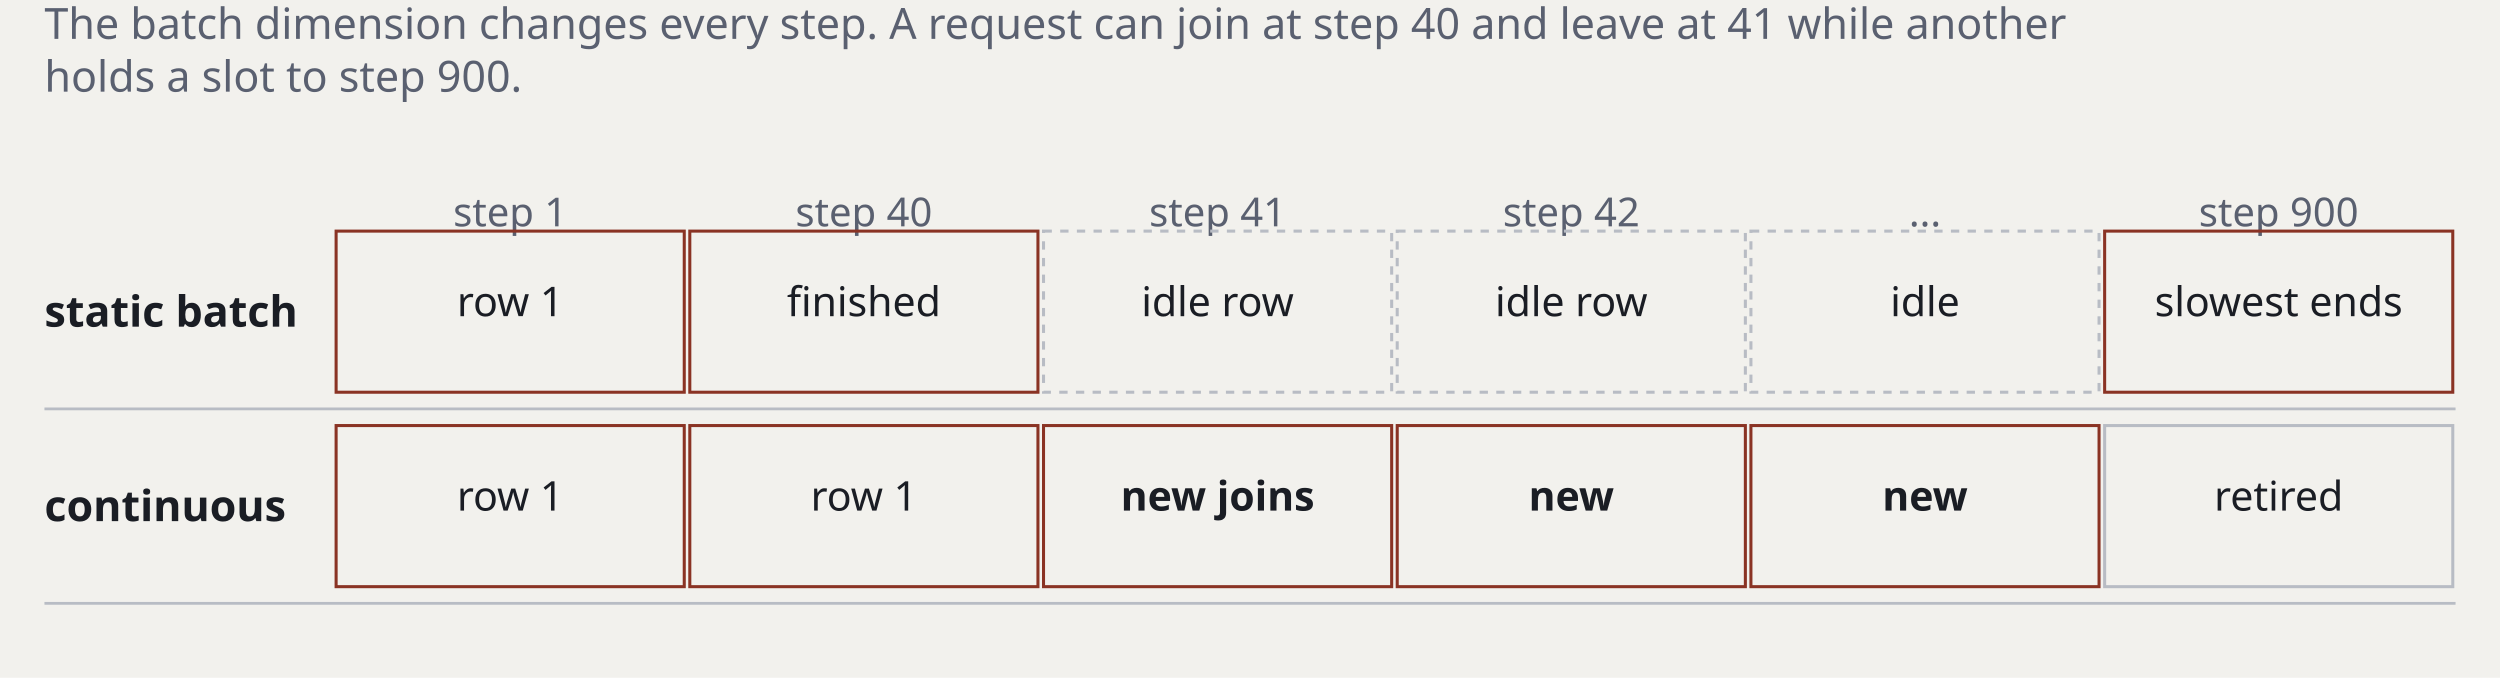
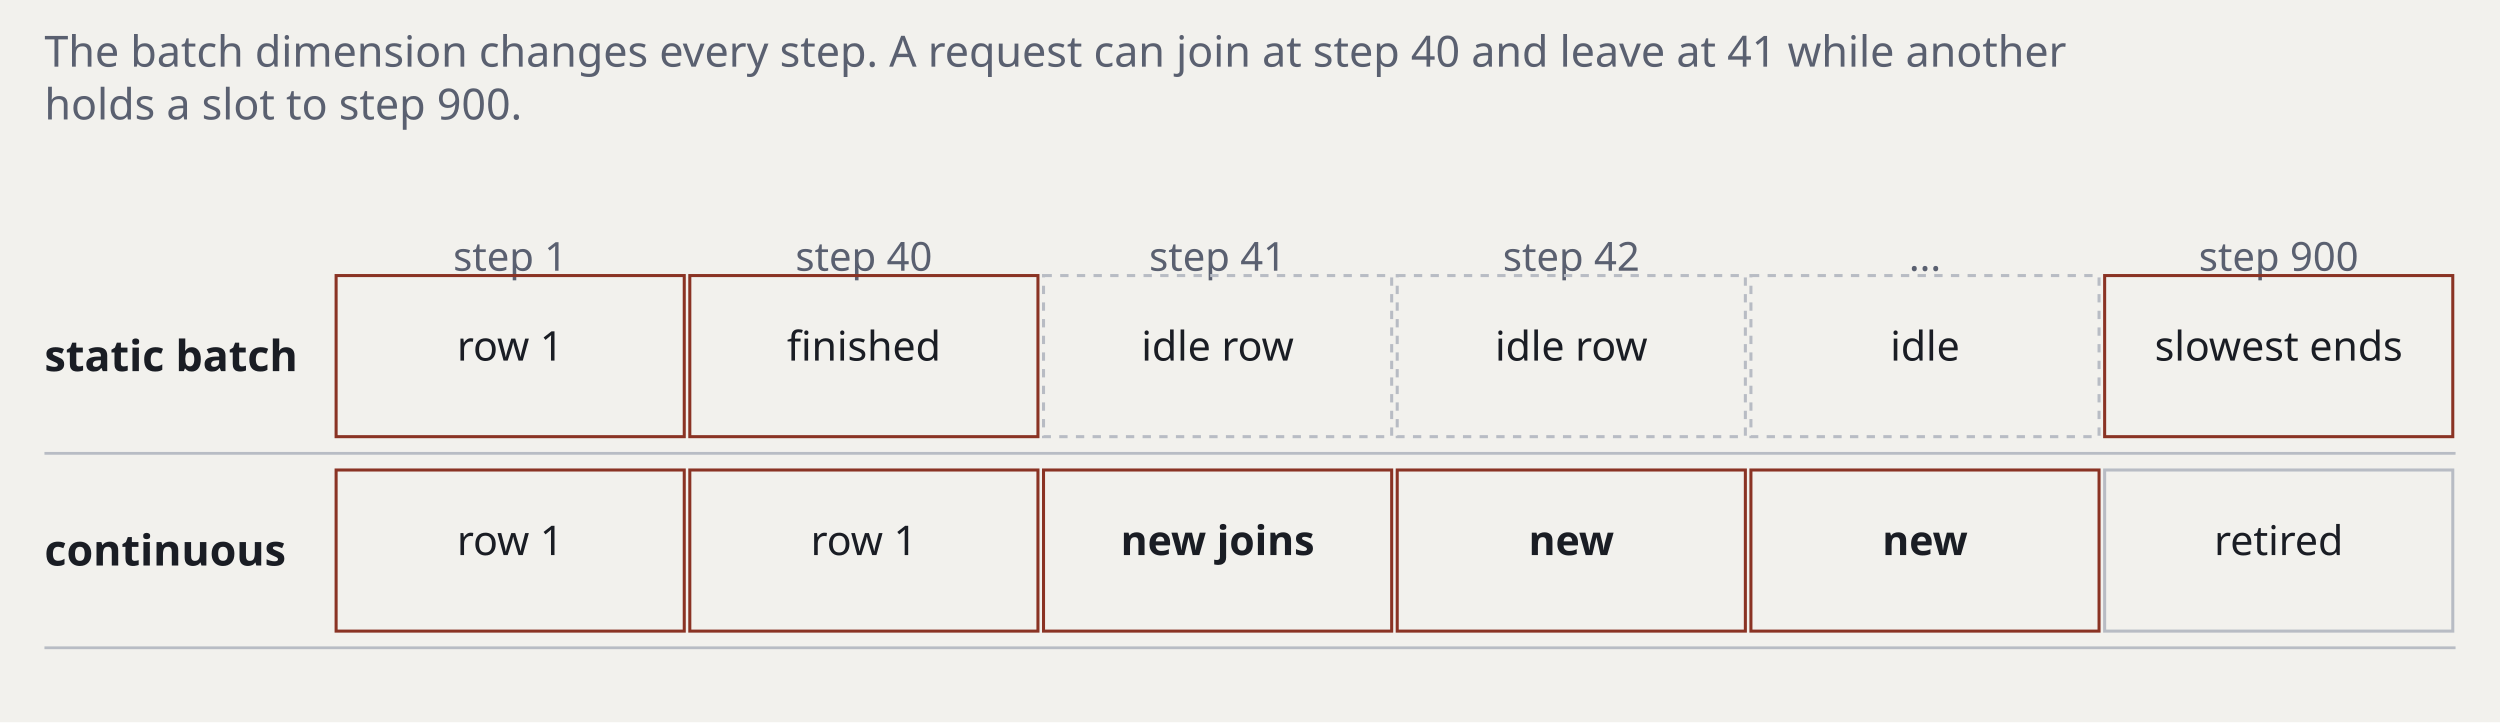
- <svg xmlns="http://www.w3.org/2000/svg" class="fig-svg" viewBox="0 0 900 244" width="100%" role="img" aria-labelledby="fig-title-4dd14d08" aria-describedby="fig-desc-4dd14d08">
+ <svg xmlns="http://www.w3.org/2000/svg" class="fig-svg" viewBox="0 0 900 260" width="100%" role="img" aria-labelledby="fig-title-4dd14d08" aria-describedby="fig-desc-4dd14d08">
  <defs>
    <marker id="arrow-4dd14d08" viewBox="0 0 8 8" refX="7" refY="4" markerWidth="7" markerHeight="7" orient="auto">
      <path d="M0,0 L8,4 L0,8 z" fill="var(--color-muted, #5a6070)" />
    </marker>
    <marker id="arrow-accent-4dd14d08" viewBox="0 0 8 8" refX="7" refY="4" markerWidth="7" markerHeight="7" orient="auto">
      <path d="M0,0 L8,4 L0,8 z" fill="var(--color-accent, #8a3324)" />
    </marker>
  </defs>
-   <rect x="0" y="0" width="900" height="244" fill="var(--color-sheet, #f2f1ed)" />
-   <text x="16.00" y="14.00" font-family="'Hanken Grotesk', ui-sans-serif, system-ui, sans-serif" font-size="15.48" font-weight="400" fill="var(--color-muted, #5a6070)" text-anchor="start">The batch dimension changes every step. A request can join at step 40 and leave at 41 while another</text>
-   <text x="16.00" y="33.00" font-family="'Hanken Grotesk', ui-sans-serif, system-ui, sans-serif" font-size="15.48" font-weight="400" fill="var(--color-muted, #5a6070)" text-anchor="start">holds a slot to step 900.</text>
-   <text x="183.67" y="81.47" font-family="'Hanken Grotesk', ui-sans-serif, system-ui, sans-serif" font-size="14.4" font-weight="400" fill="var(--color-muted, #5a6070)" text-anchor="middle">step 1</text>
-   <text x="311.00" y="81.47" font-family="'Hanken Grotesk', ui-sans-serif, system-ui, sans-serif" font-size="14.4" font-weight="400" fill="var(--color-muted, #5a6070)" text-anchor="middle">step 40</text>
-   <text x="438.33" y="81.47" font-family="'Hanken Grotesk', ui-sans-serif, system-ui, sans-serif" font-size="14.4" font-weight="400" fill="var(--color-muted, #5a6070)" text-anchor="middle">step 41</text>
-   <text x="565.67" y="81.47" font-family="'Hanken Grotesk', ui-sans-serif, system-ui, sans-serif" font-size="14.4" font-weight="400" fill="var(--color-muted, #5a6070)" text-anchor="middle">step 42</text>
-   <text x="693.00" y="81.47" font-family="'Hanken Grotesk', ui-sans-serif, system-ui, sans-serif" font-size="14.4" font-weight="400" fill="var(--color-muted, #5a6070)" text-anchor="middle">...</text>
-   <text x="820.33" y="81.47" font-family="'Hanken Grotesk', ui-sans-serif, system-ui, sans-serif" font-size="14.4" font-weight="400" fill="var(--color-muted, #5a6070)" text-anchor="middle">step 900</text>
-   <text x="16.00" y="117.60" font-family="'Hanken Grotesk', ui-sans-serif, system-ui, sans-serif" font-size="15.48" font-weight="600" fill="var(--color-ink, #1a1d24)" text-anchor="start">static batch</text>
-   <line x1="16.00" y1="147.20" x2="884.00" y2="147.20" stroke="var(--color-rule, #b8bcc4)" stroke-width="1" />
-   <rect x="121.00" y="83.20" width="125.33" height="58.00" rx="0" fill="none" stroke="var(--color-accent, #8a3324)" stroke-width="1.1" />
-   <text x="183.67" y="113.83" font-family="'Hanken Grotesk', ui-sans-serif, system-ui, sans-serif" font-size="14.76" font-weight="400" fill="var(--color-ink, #1a1d24)" text-anchor="middle">row 1</text>
-   <rect x="248.33" y="83.20" width="125.33" height="58.00" rx="0" fill="none" stroke="var(--color-accent, #8a3324)" stroke-width="1.1" />
-   <text x="311.00" y="113.83" font-family="'Hanken Grotesk', ui-sans-serif, system-ui, sans-serif" font-size="14.76" font-weight="400" fill="var(--color-ink, #1a1d24)" text-anchor="middle">finished</text>
-   <rect x="375.67" y="83.20" width="125.33" height="58.00" rx="0" fill="none" stroke="var(--color-rule, #b8bcc4)" stroke-width="1.1" stroke-dasharray="3 3" />
-   <text x="438.33" y="113.83" font-family="'Hanken Grotesk', ui-sans-serif, system-ui, sans-serif" font-size="14.76" font-weight="400" fill="var(--color-ink, #1a1d24)" text-anchor="middle">idle row</text>
-   <rect x="503.00" y="83.20" width="125.33" height="58.00" rx="0" fill="none" stroke="var(--color-rule, #b8bcc4)" stroke-width="1.1" stroke-dasharray="3 3" />
-   <text x="565.67" y="113.83" font-family="'Hanken Grotesk', ui-sans-serif, system-ui, sans-serif" font-size="14.76" font-weight="400" fill="var(--color-ink, #1a1d24)" text-anchor="middle">idle row</text>
-   <rect x="630.33" y="83.20" width="125.33" height="58.00" rx="0" fill="none" stroke="var(--color-rule, #b8bcc4)" stroke-width="1.1" stroke-dasharray="3 3" />
-   <text x="693.00" y="113.83" font-family="'Hanken Grotesk', ui-sans-serif, system-ui, sans-serif" font-size="14.76" font-weight="400" fill="var(--color-ink, #1a1d24)" text-anchor="middle">idle</text>
-   <rect x="757.67" y="83.20" width="125.33" height="58.00" rx="0" fill="none" stroke="var(--color-accent, #8a3324)" stroke-width="1.1" />
-   <text x="820.33" y="113.83" font-family="'Hanken Grotesk', ui-sans-serif, system-ui, sans-serif" font-size="14.76" font-weight="400" fill="var(--color-ink, #1a1d24)" text-anchor="middle">slowest ends</text>
-   <text x="16.00" y="187.60" font-family="'Hanken Grotesk', ui-sans-serif, system-ui, sans-serif" font-size="15.48" font-weight="600" fill="var(--color-ink, #1a1d24)" text-anchor="start">continuous</text>
-   <line x1="16.00" y1="217.20" x2="884.00" y2="217.20" stroke="var(--color-rule, #b8bcc4)" stroke-width="1" />
-   <rect x="121.00" y="153.20" width="125.33" height="58.00" rx="0" fill="none" stroke="var(--color-accent, #8a3324)" stroke-width="1.1" />
-   <text x="183.67" y="183.83" font-family="'Hanken Grotesk', ui-sans-serif, system-ui, sans-serif" font-size="14.76" font-weight="400" fill="var(--color-ink, #1a1d24)" text-anchor="middle">row 1</text>
-   <rect x="248.33" y="153.20" width="125.33" height="58.00" rx="0" fill="none" stroke="var(--color-accent, #8a3324)" stroke-width="1.1" />
-   <text x="311.00" y="183.83" font-family="'Hanken Grotesk', ui-sans-serif, system-ui, sans-serif" font-size="14.76" font-weight="400" fill="var(--color-ink, #1a1d24)" text-anchor="middle">row 1</text>
-   <rect x="375.67" y="153.20" width="125.33" height="58.00" rx="0" fill="none" stroke="var(--color-accent, #8a3324)" stroke-width="1.1" />
-   <text x="438.33" y="183.83" font-family="'Hanken Grotesk', ui-sans-serif, system-ui, sans-serif" font-size="14.76" font-weight="600" fill="var(--color-ink, #1a1d24)" text-anchor="middle">new joins</text>
-   <rect x="503.00" y="153.20" width="125.33" height="58.00" rx="0" fill="none" stroke="var(--color-accent, #8a3324)" stroke-width="1.1" />
-   <text x="565.67" y="183.83" font-family="'Hanken Grotesk', ui-sans-serif, system-ui, sans-serif" font-size="14.76" font-weight="600" fill="var(--color-ink, #1a1d24)" text-anchor="middle">new</text>
-   <rect x="630.33" y="153.20" width="125.33" height="58.00" rx="0" fill="none" stroke="var(--color-accent, #8a3324)" stroke-width="1.1" />
-   <text x="693.00" y="183.83" font-family="'Hanken Grotesk', ui-sans-serif, system-ui, sans-serif" font-size="14.76" font-weight="600" fill="var(--color-ink, #1a1d24)" text-anchor="middle">new</text>
-   <rect x="757.67" y="153.20" width="125.33" height="58.00" rx="0" fill="none" stroke="var(--color-rule, #b8bcc4)" stroke-width="1.1" />
-   <text x="820.33" y="183.83" font-family="'Hanken Grotesk', ui-sans-serif, system-ui, sans-serif" font-size="14.76" font-weight="400" fill="var(--color-ink, #1a1d24)" text-anchor="middle">retired</text>
+   <rect x="0" y="0" width="900" height="260" fill="var(--color-sheet, #f2f1ed)" />
+   <text x="16.00" y="24.00" font-family="'Hanken Grotesk', ui-sans-serif, system-ui, sans-serif" font-size="15.48" font-weight="400" fill="var(--color-muted, #5a6070)" text-anchor="start">The batch dimension changes every step. A request can join at step 40 and leave at 41 while another</text>
+   <text x="16.00" y="43.00" font-family="'Hanken Grotesk', ui-sans-serif, system-ui, sans-serif" font-size="15.48" font-weight="400" fill="var(--color-muted, #5a6070)" text-anchor="start">holds a slot to step 900.</text>
+   <text x="183.67" y="97.47" font-family="'Hanken Grotesk', ui-sans-serif, system-ui, sans-serif" font-size="14.4" font-weight="400" fill="var(--color-muted, #5a6070)" text-anchor="middle">step 1</text>
+   <text x="311.00" y="97.47" font-family="'Hanken Grotesk', ui-sans-serif, system-ui, sans-serif" font-size="14.4" font-weight="400" fill="var(--color-muted, #5a6070)" text-anchor="middle">step 40</text>
+   <text x="438.33" y="97.47" font-family="'Hanken Grotesk', ui-sans-serif, system-ui, sans-serif" font-size="14.4" font-weight="400" fill="var(--color-muted, #5a6070)" text-anchor="middle">step 41</text>
+   <text x="565.67" y="97.47" font-family="'Hanken Grotesk', ui-sans-serif, system-ui, sans-serif" font-size="14.4" font-weight="400" fill="var(--color-muted, #5a6070)" text-anchor="middle">step 42</text>
+   <text x="693.00" y="97.47" font-family="'Hanken Grotesk', ui-sans-serif, system-ui, sans-serif" font-size="14.4" font-weight="400" fill="var(--color-muted, #5a6070)" text-anchor="middle">...</text>
+   <text x="820.33" y="97.47" font-family="'Hanken Grotesk', ui-sans-serif, system-ui, sans-serif" font-size="14.4" font-weight="400" fill="var(--color-muted, #5a6070)" text-anchor="middle">step 900</text>
+   <text x="16.00" y="133.60" font-family="'Hanken Grotesk', ui-sans-serif, system-ui, sans-serif" font-size="15.48" font-weight="600" fill="var(--color-ink, #1a1d24)" text-anchor="start">static batch</text>
+   <line x1="16.00" y1="163.20" x2="884.00" y2="163.20" stroke="var(--color-rule, #b8bcc4)" stroke-width="1" />
+   <rect x="121.00" y="99.20" width="125.33" height="58.00" rx="0" fill="none" stroke="var(--color-accent, #8a3324)" stroke-width="1.1" />
+   <text x="183.67" y="129.83" font-family="'Hanken Grotesk', ui-sans-serif, system-ui, sans-serif" font-size="14.76" font-weight="400" fill="var(--color-ink, #1a1d24)" text-anchor="middle">row 1</text>
+   <rect x="248.33" y="99.20" width="125.33" height="58.00" rx="0" fill="none" stroke="var(--color-accent, #8a3324)" stroke-width="1.1" />
+   <text x="311.00" y="129.83" font-family="'Hanken Grotesk', ui-sans-serif, system-ui, sans-serif" font-size="14.76" font-weight="400" fill="var(--color-ink, #1a1d24)" text-anchor="middle">finished</text>
+   <rect x="375.67" y="99.20" width="125.33" height="58.00" rx="0" fill="none" stroke="var(--color-rule, #b8bcc4)" stroke-width="1.1" stroke-dasharray="3 3" />
+   <text x="438.33" y="129.83" font-family="'Hanken Grotesk', ui-sans-serif, system-ui, sans-serif" font-size="14.76" font-weight="400" fill="var(--color-ink, #1a1d24)" text-anchor="middle">idle row</text>
+   <rect x="503.00" y="99.20" width="125.33" height="58.00" rx="0" fill="none" stroke="var(--color-rule, #b8bcc4)" stroke-width="1.1" stroke-dasharray="3 3" />
+   <text x="565.67" y="129.83" font-family="'Hanken Grotesk', ui-sans-serif, system-ui, sans-serif" font-size="14.76" font-weight="400" fill="var(--color-ink, #1a1d24)" text-anchor="middle">idle row</text>
+   <rect x="630.33" y="99.20" width="125.33" height="58.00" rx="0" fill="none" stroke="var(--color-rule, #b8bcc4)" stroke-width="1.1" stroke-dasharray="3 3" />
+   <text x="693.00" y="129.83" font-family="'Hanken Grotesk', ui-sans-serif, system-ui, sans-serif" font-size="14.76" font-weight="400" fill="var(--color-ink, #1a1d24)" text-anchor="middle">idle</text>
+   <rect x="757.67" y="99.20" width="125.33" height="58.00" rx="0" fill="none" stroke="var(--color-accent, #8a3324)" stroke-width="1.1" />
+   <text x="820.33" y="129.83" font-family="'Hanken Grotesk', ui-sans-serif, system-ui, sans-serif" font-size="14.76" font-weight="400" fill="var(--color-ink, #1a1d24)" text-anchor="middle">slowest ends</text>
+   <text x="16.00" y="203.60" font-family="'Hanken Grotesk', ui-sans-serif, system-ui, sans-serif" font-size="15.48" font-weight="600" fill="var(--color-ink, #1a1d24)" text-anchor="start">continuous</text>
+   <line x1="16.00" y1="233.20" x2="884.00" y2="233.20" stroke="var(--color-rule, #b8bcc4)" stroke-width="1" />
+   <rect x="121.00" y="169.20" width="125.33" height="58.00" rx="0" fill="none" stroke="var(--color-accent, #8a3324)" stroke-width="1.1" />
+   <text x="183.67" y="199.83" font-family="'Hanken Grotesk', ui-sans-serif, system-ui, sans-serif" font-size="14.76" font-weight="400" fill="var(--color-ink, #1a1d24)" text-anchor="middle">row 1</text>
+   <rect x="248.33" y="169.20" width="125.33" height="58.00" rx="0" fill="none" stroke="var(--color-accent, #8a3324)" stroke-width="1.1" />
+   <text x="311.00" y="199.83" font-family="'Hanken Grotesk', ui-sans-serif, system-ui, sans-serif" font-size="14.76" font-weight="400" fill="var(--color-ink, #1a1d24)" text-anchor="middle">row 1</text>
+   <rect x="375.67" y="169.20" width="125.33" height="58.00" rx="0" fill="none" stroke="var(--color-accent, #8a3324)" stroke-width="1.1" />
+   <text x="438.33" y="199.83" font-family="'Hanken Grotesk', ui-sans-serif, system-ui, sans-serif" font-size="14.76" font-weight="600" fill="var(--color-ink, #1a1d24)" text-anchor="middle">new joins</text>
+   <rect x="503.00" y="169.20" width="125.33" height="58.00" rx="0" fill="none" stroke="var(--color-accent, #8a3324)" stroke-width="1.1" />
+   <text x="565.67" y="199.83" font-family="'Hanken Grotesk', ui-sans-serif, system-ui, sans-serif" font-size="14.76" font-weight="600" fill="var(--color-ink, #1a1d24)" text-anchor="middle">new</text>
+   <rect x="630.33" y="169.20" width="125.33" height="58.00" rx="0" fill="none" stroke="var(--color-accent, #8a3324)" stroke-width="1.1" />
+   <text x="693.00" y="199.83" font-family="'Hanken Grotesk', ui-sans-serif, system-ui, sans-serif" font-size="14.76" font-weight="600" fill="var(--color-ink, #1a1d24)" text-anchor="middle">new</text>
+   <rect x="757.67" y="169.20" width="125.33" height="58.00" rx="0" fill="none" stroke="var(--color-rule, #b8bcc4)" stroke-width="1.1" />
+   <text x="820.33" y="199.83" font-family="'Hanken Grotesk', ui-sans-serif, system-ui, sans-serif" font-size="14.76" font-weight="400" fill="var(--color-ink, #1a1d24)" text-anchor="middle">retired</text>
</svg>
